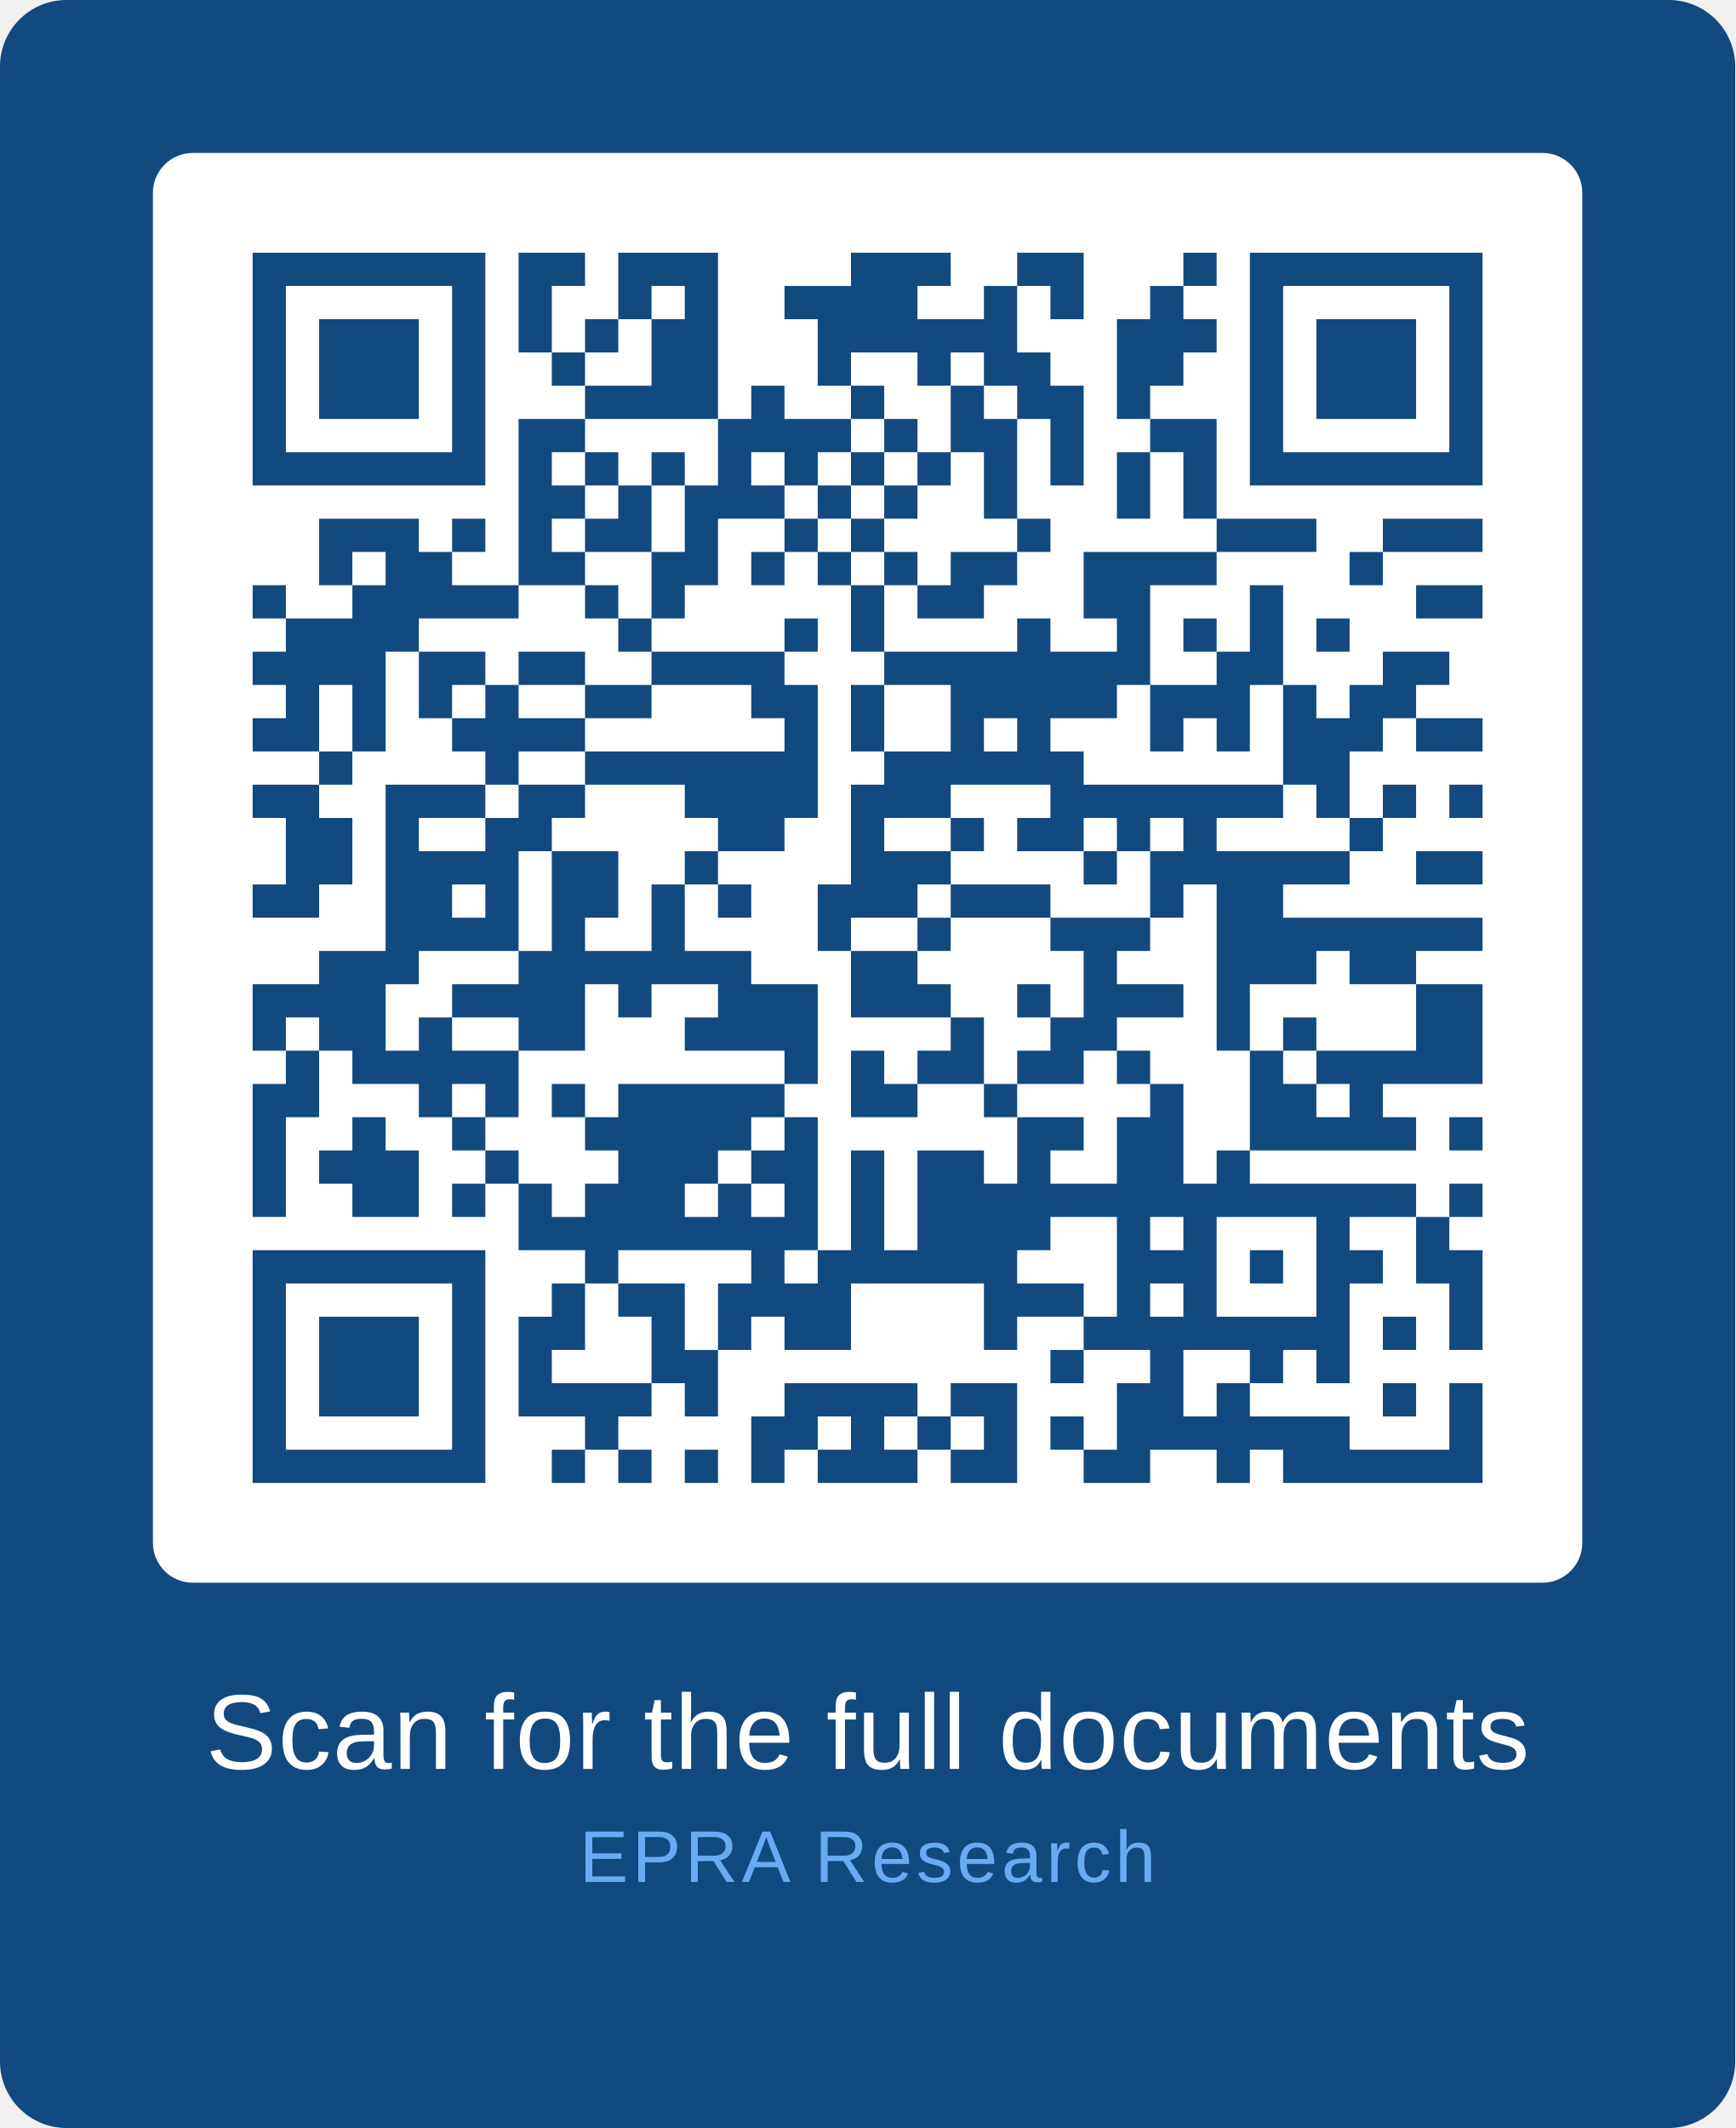
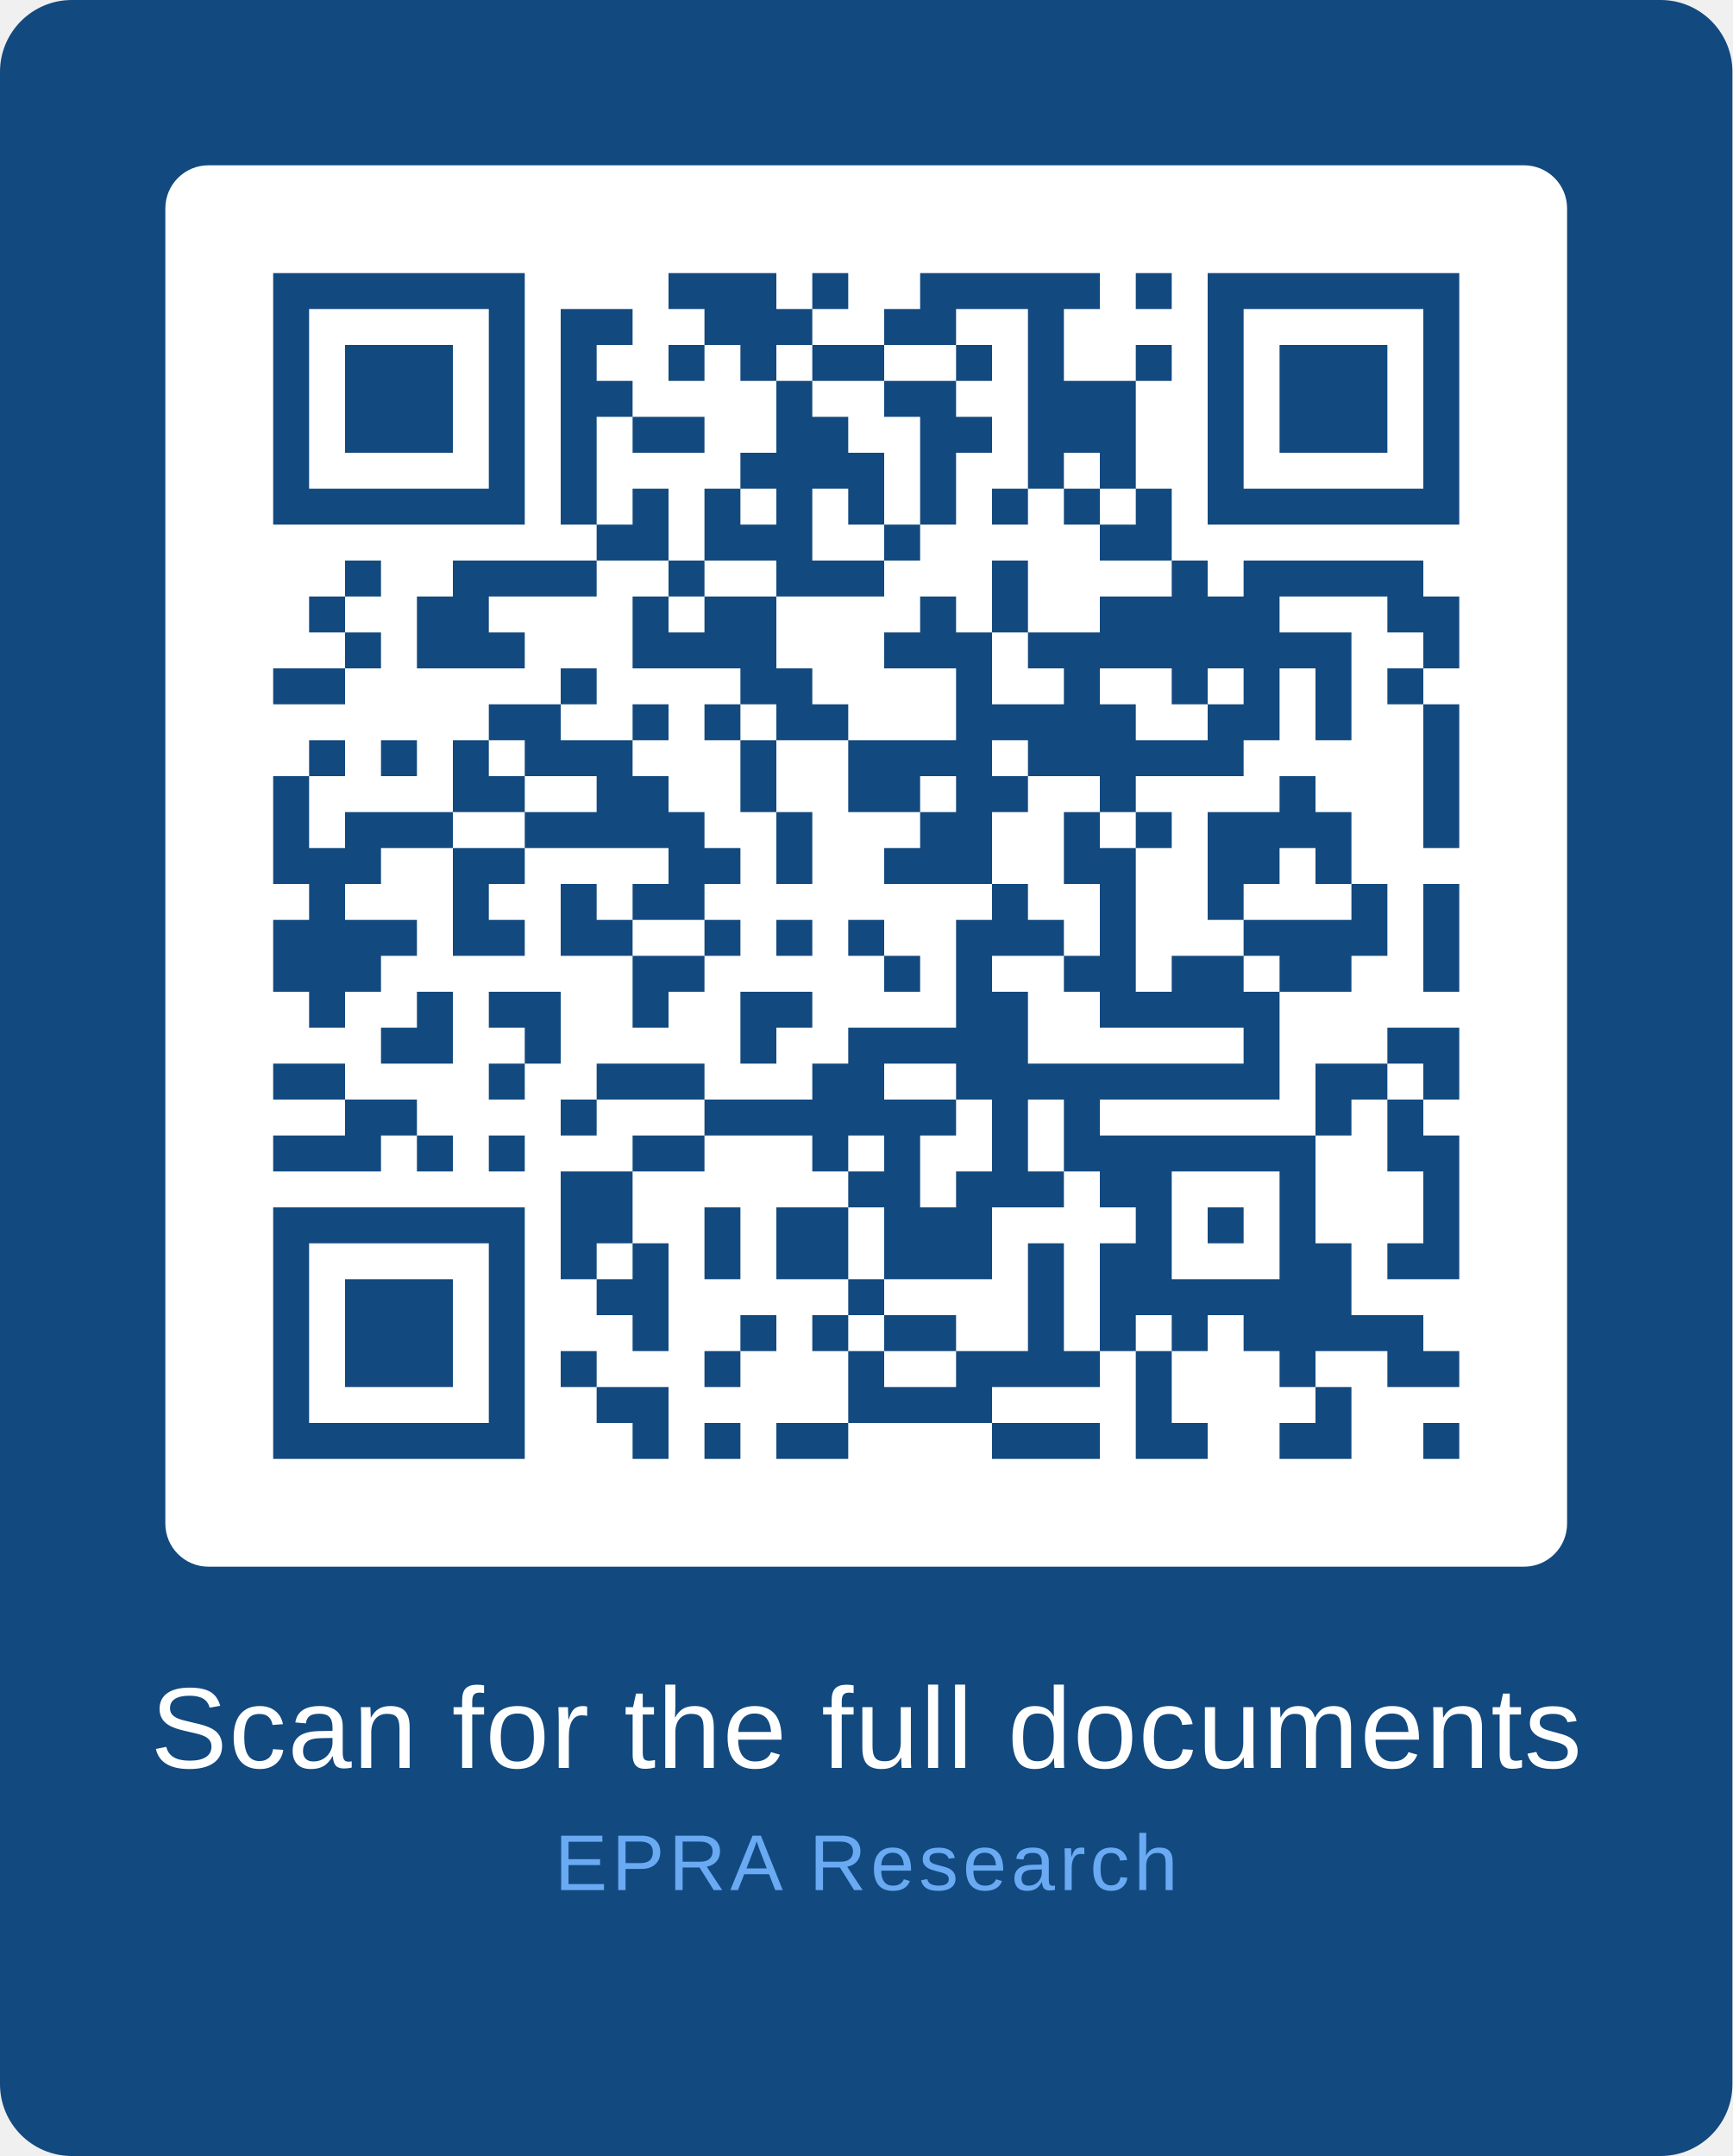
- <svg xmlns="http://www.w3.org/2000/svg" width="522" height="640" viewBox="0 0 522 640" role="img" aria-label="QR code linking to the EPRA Research documents">
-   <rect width="522" height="640" fill="#12497F" rx="20" />
-   <rect x="46" y="46" width="430" height="430" fill="#FFFFFF" rx="12" />
+ <svg xmlns="http://www.w3.org/2000/svg" width="482" height="600" viewBox="0 0 482 600" role="img" aria-label="QR code linking to the EPRA Research documents">
+   <rect width="482" height="600" fill="#12497F" rx="20" />
+   <rect x="46" y="46" width="390" height="390" fill="#FFFFFF" rx="12" />
  <g transform="translate(76,76)">
-     <path d="M0 0h70v10h-70zM80 0h20v10h-20zM110 0h30v10h-30zM180 0h30v10h-30zM230 0h20v10h-20zM280 0h10v10h-10zM300 0h70v10h-70zM0 10h10v10h-10zM60 10h10v10h-10zM80 10h10v10h-10zM110 10h10v10h-10zM130 10h10v10h-10zM160 10h40v10h-40zM220 10h10v10h-10zM240 10h10v10h-10zM270 10h10v10h-10zM300 10h10v10h-10zM360 10h10v10h-10zM0 20h10v10h-10zM20 20h30v10h-30zM60 20h10v10h-10zM80 20h10v10h-10zM100 20h10v10h-10zM120 20h20v10h-20zM170 20h60v10h-60zM260 20h30v10h-30zM300 20h10v10h-10zM320 20h30v10h-30zM360 20h10v10h-10zM0 30h10v10h-10zM20 30h30v10h-30zM60 30h10v10h-10zM90 30h10v10h-10zM120 30h20v10h-20zM170 30h10v10h-10zM200 30h10v10h-10zM220 30h20v10h-20zM260 30h20v10h-20zM300 30h10v10h-10zM320 30h30v10h-30zM360 30h10v10h-10zM0 40h10v10h-10zM20 40h30v10h-30zM60 40h10v10h-10zM100 40h40v10h-40zM150 40h10v10h-10zM180 40h10v10h-10zM210 40h10v10h-10zM230 40h20v10h-20zM260 40h10v10h-10zM300 40h10v10h-10zM320 40h30v10h-30zM360 40h10v10h-10zM0 50h10v10h-10zM60 50h10v10h-10zM80 50h20v10h-20zM140 50h40v10h-40zM190 50h10v10h-10zM210 50h20v10h-20zM240 50h10v10h-10zM270 50h20v10h-20zM300 50h10v10h-10zM360 50h10v10h-10zM0 60h70v10h-70zM80 60h10v10h-10zM100 60h10v10h-10zM120 60h10v10h-10zM140 60h10v10h-10zM160 60h10v10h-10zM180 60h10v10h-10zM200 60h10v10h-10zM220 60h10v10h-10zM240 60h10v10h-10zM260 60h10v10h-10zM280 60h10v10h-10zM300 60h70v10h-70zM80 70h20v10h-20zM110 70h10v10h-10zM130 70h30v10h-30zM170 70h10v10h-10zM190 70h10v10h-10zM220 70h10v10h-10zM260 70h10v10h-10zM280 70h10v10h-10zM20 80h30v10h-30zM60 80h10v10h-10zM80 80h10v10h-10zM100 80h20v10h-20zM130 80h10v10h-10zM160 80h10v10h-10zM180 80h10v10h-10zM230 80h10v10h-10zM290 80h30v10h-30zM340 80h30v10h-30zM20 90h10v10h-10zM40 90h20v10h-20zM80 90h20v10h-20zM120 90h20v10h-20zM150 90h10v10h-10zM170 90h10v10h-10zM190 90h10v10h-10zM210 90h20v10h-20zM250 90h40v10h-40zM330 90h10v10h-10zM0 100h10v10h-10zM30 100h50v10h-50zM100 100h10v10h-10zM120 100h10v10h-10zM180 100h10v10h-10zM200 100h20v10h-20zM250 100h20v10h-20zM300 100h10v10h-10zM350 100h20v10h-20zM10 110h40v10h-40zM110 110h10v10h-10zM160 110h10v10h-10zM180 110h10v10h-10zM230 110h10v10h-10zM260 110h10v10h-10zM280 110h10v10h-10zM300 110h10v10h-10zM320 110h10v10h-10zM0 120h40v10h-40zM50 120h20v10h-20zM80 120h20v10h-20zM120 120h40v10h-40zM190 120h80v10h-80zM290 120h20v10h-20zM340 120h20v10h-20zM10 130h10v10h-10zM30 130h10v10h-10zM50 130h10v10h-10zM70 130h10v10h-10zM100 130h20v10h-20zM150 130h20v10h-20zM180 130h10v10h-10zM210 130h50v10h-50zM270 130h30v10h-30zM310 130h10v10h-10zM330 130h20v10h-20zM0 140h20v10h-20zM30 140h10v10h-10zM60 140h40v10h-40zM160 140h10v10h-10zM180 140h10v10h-10zM210 140h10v10h-10zM230 140h10v10h-10zM270 140h10v10h-10zM290 140h10v10h-10zM310 140h30v10h-30zM350 140h20v10h-20zM20 150h10v10h-10zM70 150h10v10h-10zM100 150h70v10h-70zM190 150h60v10h-60zM310 150h20v10h-20zM0 160h20v10h-20zM40 160h30v10h-30zM80 160h20v10h-20zM130 160h40v10h-40zM180 160h30v10h-30zM240 160h70v10h-70zM320 160h10v10h-10zM340 160h10v10h-10zM360 160h10v10h-10zM10 170h20v10h-20zM40 170h10v10h-10zM70 170h20v10h-20zM140 170h20v10h-20zM180 170h10v10h-10zM210 170h10v10h-10zM230 170h20v10h-20zM260 170h10v10h-10zM280 170h10v10h-10zM330 170h10v10h-10zM10 180h20v10h-20zM40 180h40v10h-40zM90 180h20v10h-20zM130 180h10v10h-10zM180 180h30v10h-30zM250 180h10v10h-10zM270 180h60v10h-60zM350 180h20v10h-20zM0 190h20v10h-20zM40 190h20v10h-20zM70 190h10v10h-10zM90 190h20v10h-20zM120 190h10v10h-10zM140 190h10v10h-10zM170 190h30v10h-30zM210 190h30v10h-30zM270 190h10v10h-10zM290 190h20v10h-20zM40 200h40v10h-40zM90 200h10v10h-10zM120 200h10v10h-10zM170 200h10v10h-10zM200 200h10v10h-10zM240 200h30v10h-30zM290 200h80v10h-80zM20 210h30v10h-30zM80 210h70v10h-70zM180 210h20v10h-20zM250 210h10v10h-10zM290 210h30v10h-30zM330 210h20v10h-20zM0 220h40v10h-40zM60 220h40v10h-40zM110 220h10v10h-10zM140 220h30v10h-30zM180 220h30v10h-30zM230 220h10v10h-10zM250 220h30v10h-30zM290 220h10v10h-10zM350 220h20v10h-20zM0 230h10v10h-10zM20 230h20v10h-20zM50 230h10v10h-10zM80 230h20v10h-20zM130 230h40v10h-40zM210 230h10v10h-10zM240 230h20v10h-20zM290 230h10v10h-10zM310 230h10v10h-10zM350 230h20v10h-20zM10 240h10v10h-10zM30 240h50v10h-50zM160 240h10v10h-10zM180 240h10v10h-10zM200 240h20v10h-20zM230 240h20v10h-20zM260 240h10v10h-10zM300 240h10v10h-10zM320 240h50v10h-50zM0 250h20v10h-20zM50 250h10v10h-10zM70 250h10v10h-10zM90 250h10v10h-10zM110 250h50v10h-50zM180 250h20v10h-20zM220 250h10v10h-10zM270 250h10v10h-10zM300 250h20v10h-20zM330 250h10v10h-10zM0 260h10v10h-10zM30 260h10v10h-10zM60 260h10v10h-10zM100 260h50v10h-50zM160 260h10v10h-10zM230 260h20v10h-20zM260 260h20v10h-20zM300 260h50v10h-50zM360 260h10v10h-10zM0 270h10v10h-10zM20 270h30v10h-30zM70 270h10v10h-10zM110 270h30v10h-30zM150 270h20v10h-20zM180 270h10v10h-10zM200 270h20v10h-20zM230 270h10v10h-10zM260 270h20v10h-20zM290 270h10v10h-10zM0 280h10v10h-10zM30 280h20v10h-20zM60 280h10v10h-10zM80 280h10v10h-10zM100 280h30v10h-30zM140 280h10v10h-10zM160 280h10v10h-10zM180 280h10v10h-10zM200 280h150v10h-150zM360 280h10v10h-10zM80 290h90v10h-90zM180 290h10v10h-10zM200 290h40v10h-40zM260 290h10v10h-10zM280 290h10v10h-10zM320 290h10v10h-10zM350 290h10v10h-10zM0 300h70v10h-70zM100 300h10v10h-10zM150 300h10v10h-10zM170 300h60v10h-60zM260 300h30v10h-30zM300 300h10v10h-10zM320 300h20v10h-20zM350 300h20v10h-20zM0 310h10v10h-10zM60 310h10v10h-10zM90 310h10v10h-10zM110 310h20v10h-20zM140 310h40v10h-40zM220 310h30v10h-30zM260 310h10v10h-10zM280 310h10v10h-10zM320 310h10v10h-10zM360 310h10v10h-10zM0 320h10v10h-10zM20 320h30v10h-30zM60 320h10v10h-10zM80 320h20v10h-20zM120 320h10v10h-10zM140 320h10v10h-10zM160 320h20v10h-20zM220 320h10v10h-10zM250 320h80v10h-80zM340 320h10v10h-10zM360 320h10v10h-10zM0 330h10v10h-10zM20 330h30v10h-30zM60 330h10v10h-10zM80 330h10v10h-10zM120 330h20v10h-20zM240 330h10v10h-10zM270 330h10v10h-10zM300 330h10v10h-10zM320 330h10v10h-10zM0 340h10v10h-10zM20 340h30v10h-30zM60 340h10v10h-10zM80 340h40v10h-40zM130 340h10v10h-10zM160 340h40v10h-40zM210 340h20v10h-20zM260 340h20v10h-20zM290 340h10v10h-10zM340 340h10v10h-10zM360 340h10v10h-10zM0 350h10v10h-10zM60 350h10v10h-10zM100 350h10v10h-10zM150 350h20v10h-20zM180 350h10v10h-10zM200 350h10v10h-10zM220 350h10v10h-10zM240 350h10v10h-10zM260 350h70v10h-70zM360 350h10v10h-10zM0 360h70v10h-70zM90 360h10v10h-10zM110 360h10v10h-10zM130 360h10v10h-10zM150 360h10v10h-10zM170 360h30v10h-30zM210 360h20v10h-20zM250 360h20v10h-20zM290 360h10v10h-10zM310 360h60v10h-60z" fill="#12497F" />
+     <path d="M0 0h70v10h-70zM110 0h30v10h-30zM150 0h10v10h-10zM180 0h50v10h-50zM240 0h10v10h-10zM260 0h70v10h-70zM0 10h10v10h-10zM60 10h10v10h-10zM80 10h20v10h-20zM120 10h30v10h-30zM170 10h20v10h-20zM210 10h10v10h-10zM260 10h10v10h-10zM320 10h10v10h-10zM0 20h10v10h-10zM20 20h30v10h-30zM60 20h10v10h-10zM80 20h10v10h-10zM110 20h10v10h-10zM130 20h10v10h-10zM150 20h20v10h-20zM190 20h10v10h-10zM210 20h10v10h-10zM240 20h10v10h-10zM260 20h10v10h-10zM280 20h30v10h-30zM320 20h10v10h-10zM0 30h10v10h-10zM20 30h30v10h-30zM60 30h10v10h-10zM80 30h20v10h-20zM140 30h10v10h-10zM170 30h20v10h-20zM210 30h30v10h-30zM260 30h10v10h-10zM280 30h30v10h-30zM320 30h10v10h-10zM0 40h10v10h-10zM20 40h30v10h-30zM60 40h10v10h-10zM80 40h10v10h-10zM100 40h20v10h-20zM140 40h20v10h-20zM180 40h20v10h-20zM210 40h30v10h-30zM260 40h10v10h-10zM280 40h30v10h-30zM320 40h10v10h-10zM0 50h10v10h-10zM60 50h10v10h-10zM80 50h10v10h-10zM130 50h40v10h-40zM180 50h10v10h-10zM210 50h10v10h-10zM230 50h10v10h-10zM260 50h10v10h-10zM320 50h10v10h-10zM0 60h70v10h-70zM80 60h10v10h-10zM100 60h10v10h-10zM120 60h10v10h-10zM140 60h10v10h-10zM160 60h10v10h-10zM180 60h10v10h-10zM200 60h10v10h-10zM220 60h10v10h-10zM240 60h10v10h-10zM260 60h70v10h-70zM90 70h20v10h-20zM120 70h30v10h-30zM170 70h10v10h-10zM230 70h20v10h-20zM20 80h10v10h-10zM50 80h40v10h-40zM110 80h10v10h-10zM140 80h30v10h-30zM200 80h10v10h-10zM250 80h10v10h-10zM270 80h50v10h-50zM10 90h10v10h-10zM40 90h20v10h-20zM100 90h10v10h-10zM120 90h20v10h-20zM180 90h10v10h-10zM200 90h10v10h-10zM230 90h50v10h-50zM310 90h20v10h-20zM20 100h10v10h-10zM40 100h30v10h-30zM100 100h40v10h-40zM170 100h30v10h-30zM210 100h90v10h-90zM320 100h10v10h-10zM0 110h20v10h-20zM80 110h10v10h-10zM130 110h20v10h-20zM190 110h10v10h-10zM220 110h10v10h-10zM250 110h10v10h-10zM270 110h10v10h-10zM290 110h10v10h-10zM310 110h10v10h-10zM60 120h20v10h-20zM100 120h10v10h-10zM120 120h10v10h-10zM140 120h20v10h-20zM190 120h50v10h-50zM260 120h20v10h-20zM290 120h10v10h-10zM320 120h10v10h-10zM10 130h10v10h-10zM30 130h10v10h-10zM50 130h10v10h-10zM70 130h30v10h-30zM130 130h10v10h-10zM160 130h40v10h-40zM210 130h60v10h-60zM320 130h10v10h-10zM0 140h10v10h-10zM50 140h20v10h-20zM90 140h20v10h-20zM130 140h10v10h-10zM160 140h20v10h-20zM190 140h20v10h-20zM230 140h10v10h-10zM280 140h10v10h-10zM320 140h10v10h-10zM0 150h10v10h-10zM20 150h30v10h-30zM70 150h50v10h-50zM140 150h10v10h-10zM180 150h20v10h-20zM220 150h10v10h-10zM240 150h10v10h-10zM260 150h40v10h-40zM320 150h10v10h-10zM0 160h30v10h-30zM50 160h20v10h-20zM110 160h20v10h-20zM140 160h10v10h-10zM170 160h30v10h-30zM220 160h20v10h-20zM260 160h20v10h-20zM290 160h10v10h-10zM10 170h10v10h-10zM50 170h10v10h-10zM80 170h10v10h-10zM100 170h20v10h-20zM200 170h10v10h-10zM230 170h10v10h-10zM260 170h10v10h-10zM300 170h10v10h-10zM320 170h10v10h-10zM0 180h40v10h-40zM50 180h20v10h-20zM80 180h20v10h-20zM120 180h10v10h-10zM140 180h10v10h-10zM160 180h10v10h-10zM190 180h30v10h-30zM230 180h10v10h-10zM270 180h40v10h-40zM320 180h10v10h-10zM0 190h30v10h-30zM100 190h20v10h-20zM170 190h10v10h-10zM190 190h10v10h-10zM220 190h20v10h-20zM250 190h20v10h-20zM280 190h20v10h-20zM320 190h10v10h-10zM10 200h10v10h-10zM40 200h10v10h-10zM60 200h20v10h-20zM100 200h10v10h-10zM130 200h20v10h-20zM190 200h20v10h-20zM230 200h50v10h-50zM30 210h20v10h-20zM70 210h10v10h-10zM130 210h10v10h-10zM160 210h50v10h-50zM270 210h10v10h-10zM310 210h20v10h-20zM0 220h20v10h-20zM60 220h10v10h-10zM90 220h30v10h-30zM150 220h20v10h-20zM190 220h90v10h-90zM290 220h20v10h-20zM320 220h10v10h-10zM20 230h20v10h-20zM80 230h10v10h-10zM120 230h70v10h-70zM200 230h10v10h-10zM220 230h10v10h-10zM290 230h10v10h-10zM310 230h10v10h-10zM0 240h30v10h-30zM40 240h10v10h-10zM60 240h10v10h-10zM100 240h20v10h-20zM150 240h10v10h-10zM170 240h10v10h-10zM200 240h10v10h-10zM220 240h70v10h-70zM310 240h20v10h-20zM80 250h20v10h-20zM160 250h20v10h-20zM190 250h30v10h-30zM230 250h20v10h-20zM280 250h10v10h-10zM320 250h10v10h-10zM0 260h70v10h-70zM80 260h20v10h-20zM120 260h10v10h-10zM140 260h20v10h-20zM170 260h30v10h-30zM240 260h10v10h-10zM260 260h10v10h-10zM280 260h10v10h-10zM320 260h10v10h-10zM0 270h10v10h-10zM60 270h10v10h-10zM80 270h10v10h-10zM100 270h10v10h-10zM120 270h10v10h-10zM140 270h20v10h-20zM170 270h30v10h-30zM210 270h10v10h-10zM230 270h20v10h-20zM280 270h20v10h-20zM310 270h20v10h-20zM0 280h10v10h-10zM20 280h30v10h-30zM60 280h10v10h-10zM90 280h20v10h-20zM160 280h10v10h-10zM210 280h10v10h-10zM230 280h70v10h-70zM0 290h10v10h-10zM20 290h30v10h-30zM60 290h10v10h-10zM100 290h10v10h-10zM130 290h10v10h-10zM150 290h10v10h-10zM170 290h20v10h-20zM210 290h10v10h-10zM230 290h10v10h-10zM250 290h10v10h-10zM270 290h50v10h-50zM0 300h10v10h-10zM20 300h30v10h-30zM60 300h10v10h-10zM80 300h10v10h-10zM120 300h10v10h-10zM160 300h10v10h-10zM190 300h40v10h-40zM240 300h10v10h-10zM280 300h10v10h-10zM310 300h20v10h-20zM0 310h10v10h-10zM60 310h10v10h-10zM90 310h20v10h-20zM160 310h40v10h-40zM240 310h10v10h-10zM290 310h10v10h-10zM0 320h70v10h-70zM100 320h10v10h-10zM120 320h10v10h-10zM140 320h20v10h-20zM200 320h30v10h-30zM240 320h20v10h-20zM280 320h20v10h-20zM320 320h10v10h-10z" fill="#12497F" />
  </g>
-   <text x="261.0" y="532" text-anchor="middle" font-family="Overpass Light, Overpass, Franklin Gothic Book, Arial, sans-serif" font-size="32" font-weight="300" letter-spacing="0.4" fill="#FFFFFF">Scan for the full documents</text>
-   <text x="261.0" y="566" text-anchor="middle" font-family="Overpass Light, Overpass, Franklin Gothic Book, Arial, sans-serif" font-size="22" font-weight="300" letter-spacing="1.2" fill="#69AAF3">EPRA Research</text>
+   <text x="241.0" y="492" text-anchor="middle" font-family="Overpass Light, Overpass, Franklin Gothic Book, Arial, sans-serif" font-size="32" font-weight="300" letter-spacing="0.4" fill="#FFFFFF">Scan for the full documents</text>
+   <text x="241.0" y="526" text-anchor="middle" font-family="Overpass Light, Overpass, Franklin Gothic Book, Arial, sans-serif" font-size="22" font-weight="300" letter-spacing="1.2" fill="#69AAF3">EPRA Research</text>
</svg>
